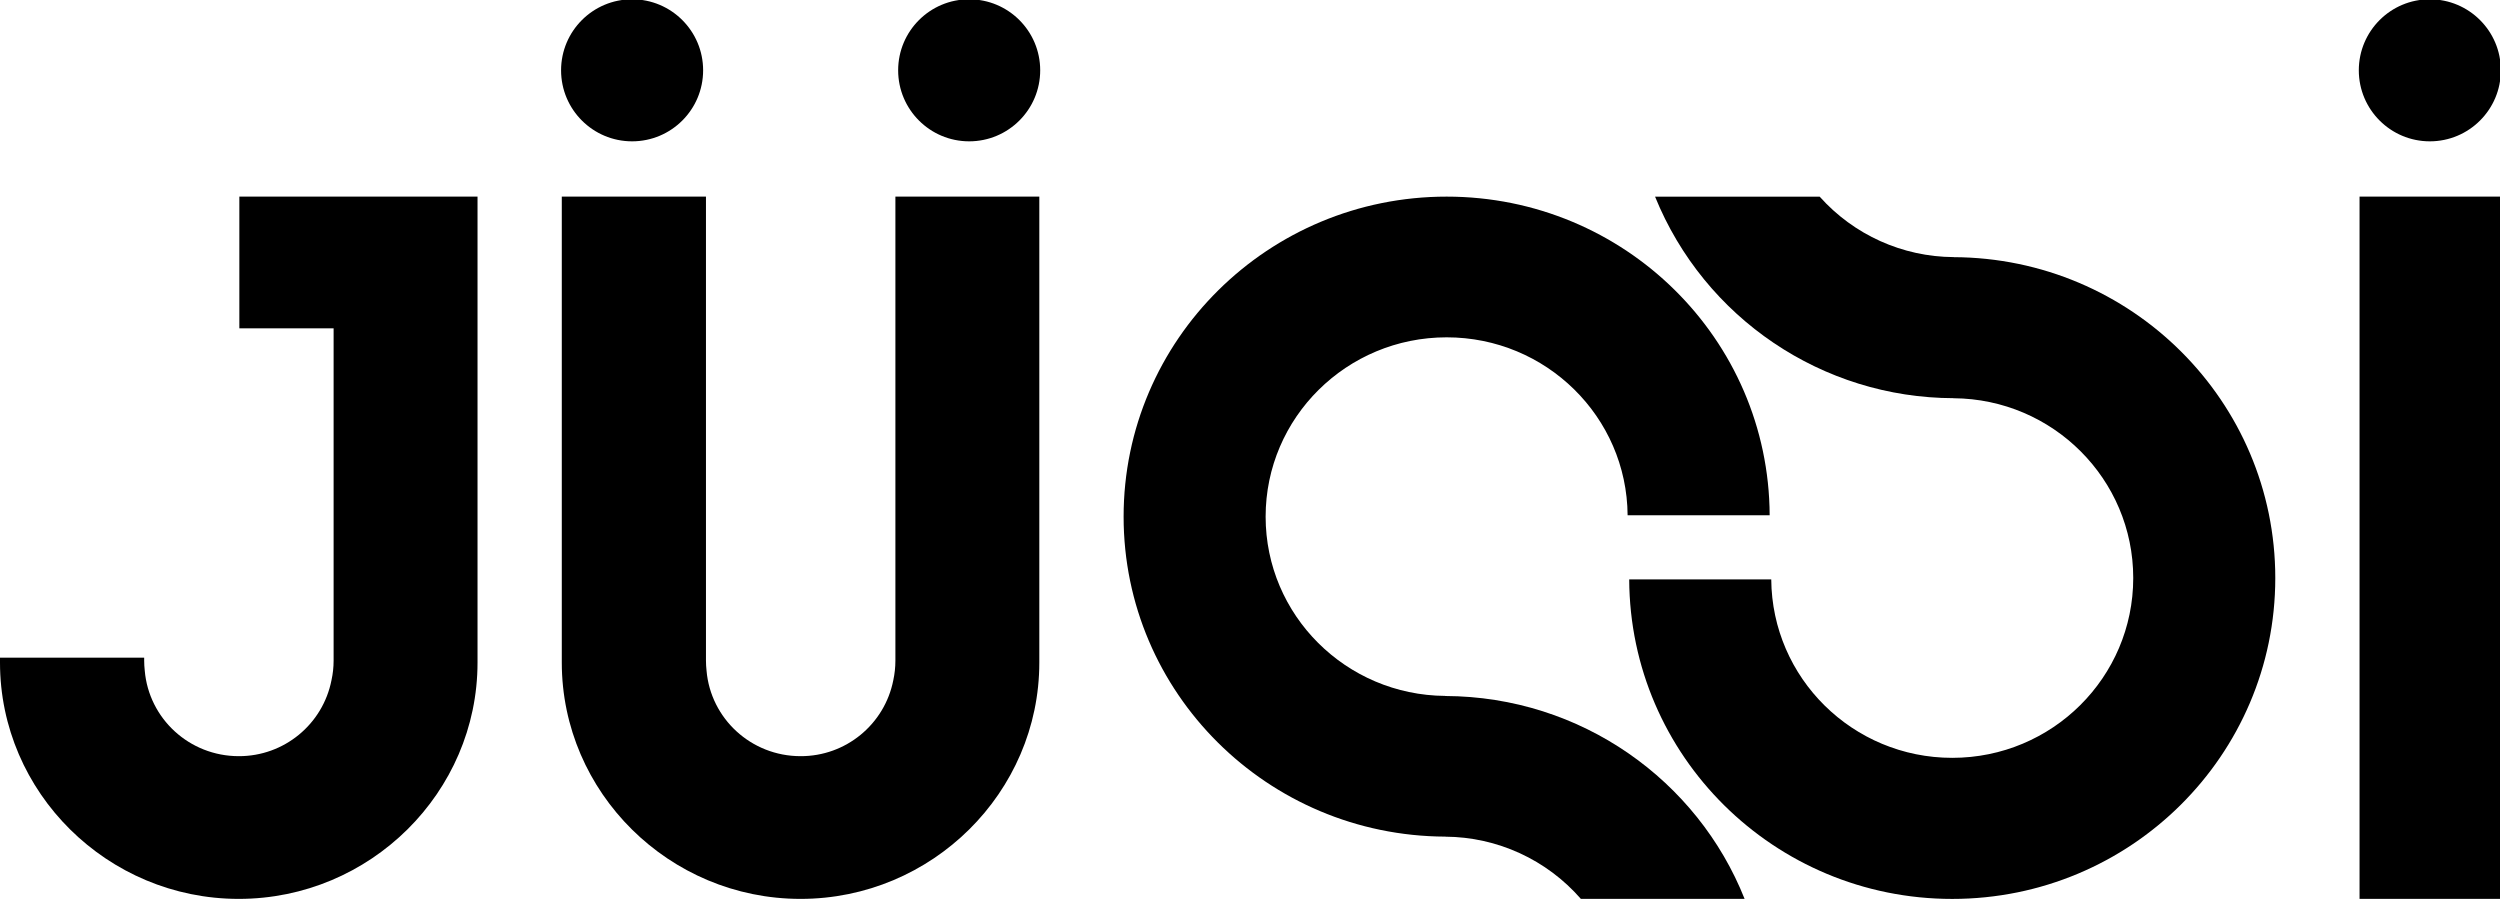
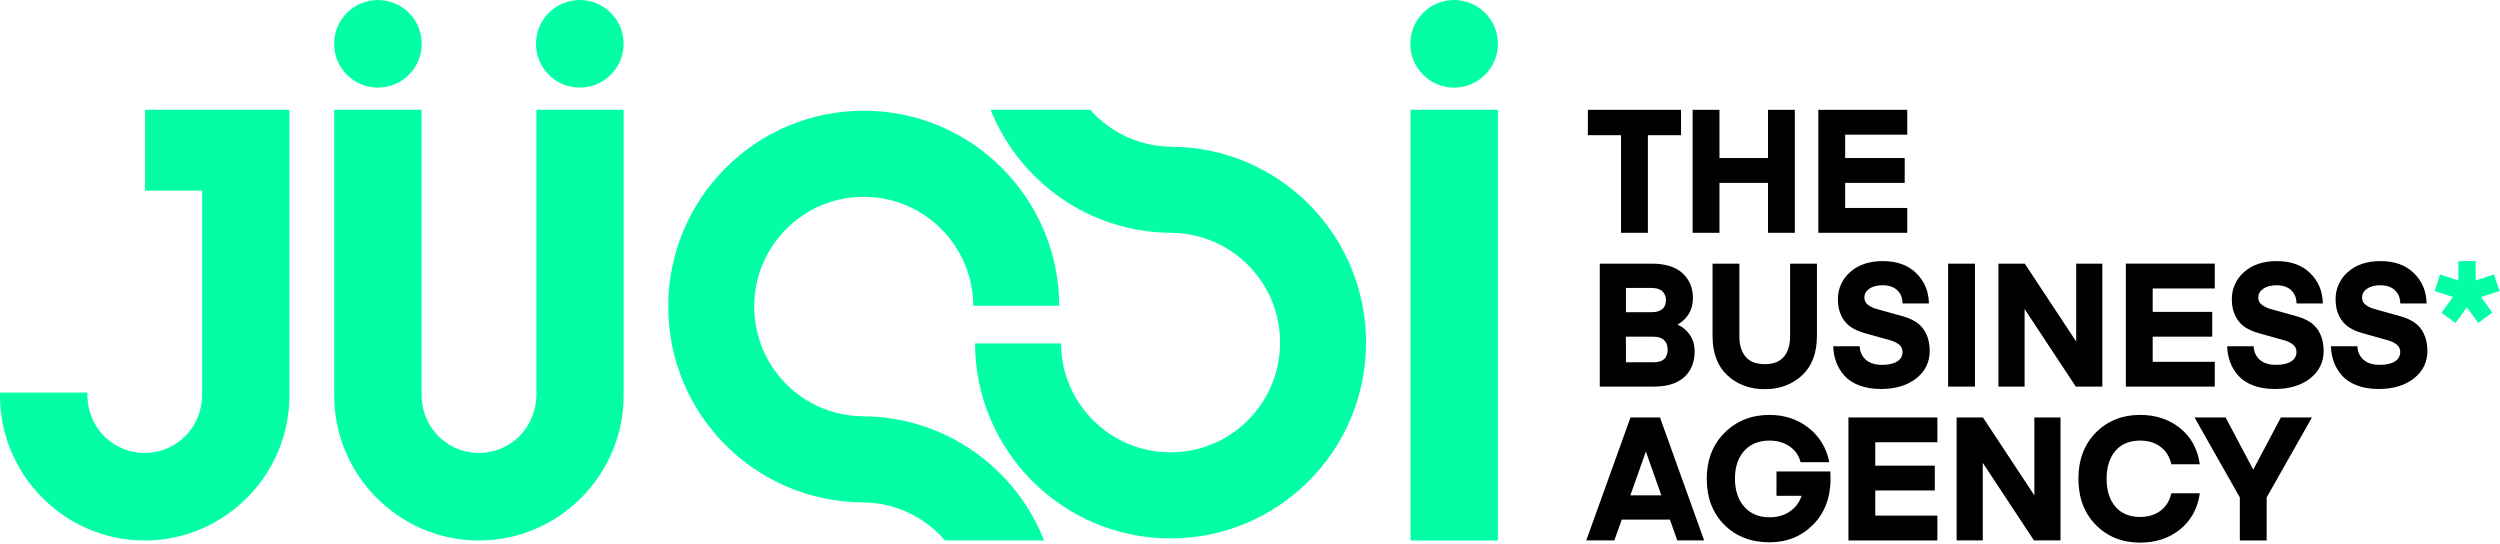
- <svg xmlns="http://www.w3.org/2000/svg" width="88" height="32" viewBox="0 0 88 32" fill-rule="evenodd" clip-rule="evenodd">
-   <path d="M8.425 6.921v4.637h3.318v11.698c0 .235-.026.463-.074.684a3.315 3.315 0 01-3.264 2.677c-1.741 0-3.167-1.325-3.31-3.012a3.254 3.254 0 01-.02-.349v-.105H0v.17c0 4.576 3.782 8.32 8.404 8.32 4.623 0 8.405-3.744 8.405-8.32v-16.4H8.425zM31.518 11.558v11.698c0 .235-.026.463-.073.684a3.315 3.315 0 01-3.265 2.677c-1.741 0-3.167-1.325-3.31-3.012a3.247 3.247 0 01-.02-.349V6.921h-5.075v16.4c0 4.576 3.782 8.32 8.405 8.32 4.622 0 8.404-3.744 8.404-8.32v-16.4h-5.066v4.637z" />
-   <circle id="a" r="2.5" cx="22.25" cy="2.475" />
-   <use href="#a" x="11.865" />
-   <path d="M50.873 24.499v-.003c-3.496-.026-6.323-2.84-6.323-6.31 0-3.486 2.853-6.312 6.372-6.312 3.503 0 6.344 2.8 6.37 6.263h5c-.026-6.199-5.106-11.216-11.37-11.216-6.28 0-11.371 5.044-11.371 11.265 0 6.204 5.064 11.236 11.322 11.263v.002a6.38 6.38 0 014.774 2.19h5.763c-1.655-4.168-5.747-7.122-10.537-7.142z" />
-   <path d="M68.767 9.05V9.05a6.375 6.375 0 01-4.715-2.128h-5.794a11.374 11.374 0 0010.51 7.094v.002c3.496.026 6.322 2.849 6.322 6.328 0 3.496-2.852 6.33-6.371 6.33-3.503 0-6.345-2.808-6.371-6.281h-5c.027 6.216 5.107 11.247 11.37 11.247 6.28 0 11.372-5.058 11.372-11.296 0-6.222-5.065-11.268-11.323-11.294zM83.056 31.64H88V6.921h-4.944v24.72z" />
-   <use href="#a" x="63.28" />
+ <svg xmlns="http://www.w3.org/2000/svg" width="184" height="40" viewBox="0 0 184 40" fill="black">
+   <g class="color" fill="#03FFA5">
+     <path d="M10.676 8.083v5.946h4.204V29.03c0 .3-.032.593-.093.877a4.214 4.214 0 01-4.137 3.433 4.214 4.214 0 01-4.195-3.863 4.224 4.224 0 01-.024-.447v-.135H0v.218c0 5.868 4.793 10.669 10.65 10.669 5.858 0 10.65-4.801 10.65-10.669V8.083H10.677zM39.478 14.03v15c0 .3-.033.593-.093.877a4.214 4.214 0 01-4.137 3.433 4.214 4.214 0 01-4.195-3.863 4.217 4.217 0 01-.024-.447V8.083h-6.431v21.03c0 5.868 4.793 10.669 10.65 10.669 5.858 0 10.65-4.801 10.65-10.669V8.083h-6.42v5.946zM63.51 30.64v-.003c-4.424-.033-8-3.635-8-8.075 0-4.461 3.61-8.077 8.063-8.077 4.432 0 8.028 3.583 8.062 8.015h6.327c-.034-7.932-6.462-14.353-14.39-14.353-7.947 0-14.39 6.454-14.39 14.415 0 7.94 6.41 14.38 14.329 14.413v.003a8.038 8.038 0 016.042 2.802h7.293c-2.095-5.334-7.273-9.114-13.335-9.14z" />
+     <path d="M86.211 10.8v-.002a8.039 8.039 0 01-5.967-2.715h-7.332c2.117 5.287 7.27 9.027 13.3 9.052v.003c4.424.034 8 3.636 8 8.076 0 4.46-3.61 8.077-8.063 8.077-4.432 0-8.028-3.583-8.062-8.015H71.76c.034 7.932 6.463 14.352 14.39 14.352 7.947 0 14.39-6.453 14.39-14.414 0-7.94-6.41-14.38-14.329-14.413M103.816 39.782h6.428V8.082h-6.428v31.699z" />
+     <use class="dot" href="#d" />
+     <use class="dot" href="#d" x="14.857" />
+     <use class="dot" href="#d" x="79.206" />
+     <path d="M183.958 21.419l-.396-1.22-1.351.443v-1.426h-1.274v1.426l-1.35-.442-.396 1.219 1.35.442-.847 1.157 1.033.751.835-1.156.835 1.157 1.032-.765-.822-1.144 1.351-.442z" />
+   </g>
+   <path d="M119.308 17.134h1.975V9.95h2.441V8.083h-6.857V9.95h2.441v7.185zm7.245-3.674h3.571v3.674h1.975v-9.05h-1.975v3.548h-3.571V8.083h-1.975v9.051h1.975V13.46zm13.821 1.846h-4.57V13.46h4.382v-1.828h-4.382V9.911h4.57V8.083h-6.545v9.051h6.545v-1.828z" />
+   <path class="mid" d="M122.345 22.75c-.182.151-.446.228-.785.228h-1.892v-1.784h1.892c.354 0 .621.084.794.25a.843.843 0 01.259.642c0 .297-.088.515-.268.664zm.133 2.285c.175.171.26.396.26.688 0 .633-.345.942-1.053.942h-2.017V24.78h2.017c.354 0 .621.085.793.254zm-4.735-5.631v9.05h3.992c.957 0 1.702-.231 2.215-.689.514-.46.775-1.1.775-1.905 0-.48-.129-.905-.383-1.259a2.177 2.177 0 00-.878-.715c.327-.177.593-.42.792-.725.229-.35.344-.766.344-1.238 0-.737-.258-1.348-.768-1.816-.509-.467-1.269-.703-2.26-.703h-3.829zm8.3 0v5.315c0 1.262.37 2.242 1.1 2.914.729.67 1.651 1.01 2.742 1.01 1.09 0 2.012-.34 2.741-1.01.73-.672 1.1-1.652 1.1-2.914v-5.315h-1.975v5.366c0 .63-.156 1.133-.464 1.494-.305.357-.777.538-1.402.538-.626 0-1.098-.18-1.403-.538-.308-.36-.464-.863-.464-1.494v-5.366h-1.975zm12.392 9.226c1.064 0 1.936-.26 2.593-.774.662-.518.998-1.198.998-2.02 0-.496-.09-.929-.268-1.288a2.056 2.056 0 00-.708-.828 3.468 3.468 0 00-.963-.43l-1.961-.548a1.816 1.816 0 01-.666-.325.634.634 0 01-.241-.518c0-.263.117-.473.357-.643.245-.174.576-.262.984-.262.446 0 .802.117 1.058.35.259.235.392.536.408.92l.003.071h1.937l-.002-.076c-.026-.86-.343-1.59-.943-2.17-.6-.58-1.42-.873-2.436-.873-1.007 0-1.82.272-2.415.809a2.607 2.607 0 00-.901 2.01c0 .479.091.897.271 1.245.181.349.419.62.708.805.284.183.604.325.951.422l1.934.541c.269.075.49.186.656.329.16.137.237.307.237.52a.78.78 0 01-.38.698c-.261.171-.635.258-1.111.258-.522 0-.926-.125-1.203-.37a1.306 1.306 0 01-.451-.928l-.005-.07h-1.948l.003.078c.017.39.092.765.224 1.114.132.35.332.678.596.975.265.3.633.542 1.093.716.457.174.992.262 1.591.262m4.946-.175h1.975v-9.051h-1.975v9.05zm11.352-9.051h-1.925v5.734l-3.784-5.734h-1.938v9.05h1.925v-5.709l3.768 5.71h1.954v-9.051zm8.275 7.223h-4.57V24.78h4.382v-1.828h-4.382v-1.721h4.57v-1.828h-6.545v9.05h6.545v-1.827zm7.035-2.907a3.477 3.477 0 00-.963-.43l-1.961-.548a1.798 1.798 0 01-.665-.325.632.632 0 01-.242-.518c0-.262.117-.473.357-.644.245-.173.576-.261.984-.261.446 0 .803.118 1.059.35.258.235.391.536.408.92l.002.071h1.937l-.002-.076c-.026-.86-.343-1.59-.943-2.17-.6-.58-1.419-.873-2.436-.873-1.007 0-1.82.272-2.415.809a2.61 2.61 0 00-.901 2.01c0 .479.092.897.271 1.245.181.349.419.62.708.805.285.183.605.325.952.422l1.933.541c.269.075.49.186.656.329a.65.65 0 01.238.52.783.783 0 01-.38.698c-.262.17-.636.258-1.112.258-.521 0-.926-.125-1.203-.37a1.314 1.314 0 01-.451-.928l-.004-.07h-1.949l.003.078a3.6 3.6 0 00.224 1.114c.132.35.332.678.596.975.265.3.633.542 1.093.716.457.174.993.262 1.591.262 1.064 0 1.936-.26 2.593-.774.663-.518.999-1.198.999-2.02 0-.496-.091-.93-.269-1.288a2.056 2.056 0 00-.708-.828m7.637 0a3.477 3.477 0 00-.963-.43l-1.961-.548a1.796 1.796 0 01-.666-.325.634.634 0 01-.241-.518c0-.262.117-.473.357-.644.245-.173.576-.261.984-.261.446 0 .802.118 1.058.35.258.235.392.536.408.92l.003.071h1.937l-.003-.076c-.025-.86-.342-1.59-.942-2.17-.6-.58-1.42-.873-2.436-.873-1.008 0-1.82.272-2.416.809a2.612 2.612 0 00-.9 2.01c0 .479.091.897.271 1.245.18.349.419.62.708.805.284.183.604.325.951.422l1.933.541c.27.075.49.186.657.329a.652.652 0 01.237.52.78.78 0 01-.38.698c-.261.17-.635.258-1.111.258-.522 0-.927-.125-1.203-.37a1.306 1.306 0 01-.451-.928l-.005-.07h-1.949l.004.078c.017.39.092.765.224 1.114.131.35.332.678.595.975.266.3.633.542 1.094.716.457.174.992.262 1.59.262 1.064 0 1.937-.26 2.593-.774.663-.518.999-1.198.999-2.02 0-.496-.09-.93-.268-1.288a2.056 2.056 0 00-.708-.828" />
+   <path d="M122.275 36.456h-2.281l1.142-3.222 1.139 3.221zm-2.27-5.731l-3.257 9.05h2.069l.543-1.53h3.547l.541 1.53h1.976l-3.249-9.05h-2.17zm14.706 3.975h-3.961v1.79h1.851c-.16.472-.441.853-.837 1.133-.423.299-.938.45-1.529.45-.776 0-1.399-.26-1.854-.772-.457-.514-.688-1.208-.688-2.064 0-.863.229-1.555.682-2.057.45-.5 1.076-.753 1.86-.753.558 0 1.05.14 1.462.414.408.273.68.651.808 1.124l.015.055h2.112l-.018-.09a4.1 4.1 0 00-1.523-2.456c-.798-.622-1.759-.937-2.856-.937-1.316 0-2.426.44-3.3 1.306-.874.868-1.318 2.01-1.318 3.394 0 1.394.435 2.534 1.293 3.389.857.854 1.976 1.288 3.325 1.288 1.275 0 2.354-.436 3.207-1.295.853-.859 1.286-1.996 1.286-3.382 0-.182-.004-.34-.013-.468l-.004-.07zm1.334 5.076h6.545v-1.828h-4.57V36.1h4.382v-1.827h-4.382v-1.721h4.57v-1.828h-6.545v9.05zm13.683-3.317l-3.783-5.734h-1.938v9.05h1.925v-5.71l3.768 5.71h1.953v-9.05h-1.925v5.733zm7.785-4.032c.582 0 1.082.15 1.484.444.401.293.67.711.799 1.243l.013.056h2.097l-.013-.085c-.17-1.084-.661-1.956-1.461-2.592-.798-.635-1.78-.956-2.919-.956-1.308 0-2.403.437-3.257 1.3-.853.863-1.285 2.007-1.285 3.4 0 1.394.432 2.538 1.285 3.4.853.864 1.949 1.301 3.257 1.301 1.139 0 2.121-.321 2.919-.956.8-.636 1.292-1.508 1.461-2.592l.013-.085h-2.097l-.013.056c-.129.532-.398.95-.799 1.244-.402.294-.901.443-1.484.443-.775 0-1.386-.253-1.816-.752-.432-.502-.651-1.194-.651-2.058 0-.864.219-1.557.652-2.059.429-.499 1.04-.752 1.815-.752m8.326 2.139l-2.034-3.841h-2.287l3.333 5.887v3.164h1.975v-3.164l3.333-5.887h-2.287l-2.033 3.841z" />
+   <defs>
+     <circle id="d" r="3.224" cx="27.816" cy="3.224" />
+   </defs>
</svg>
